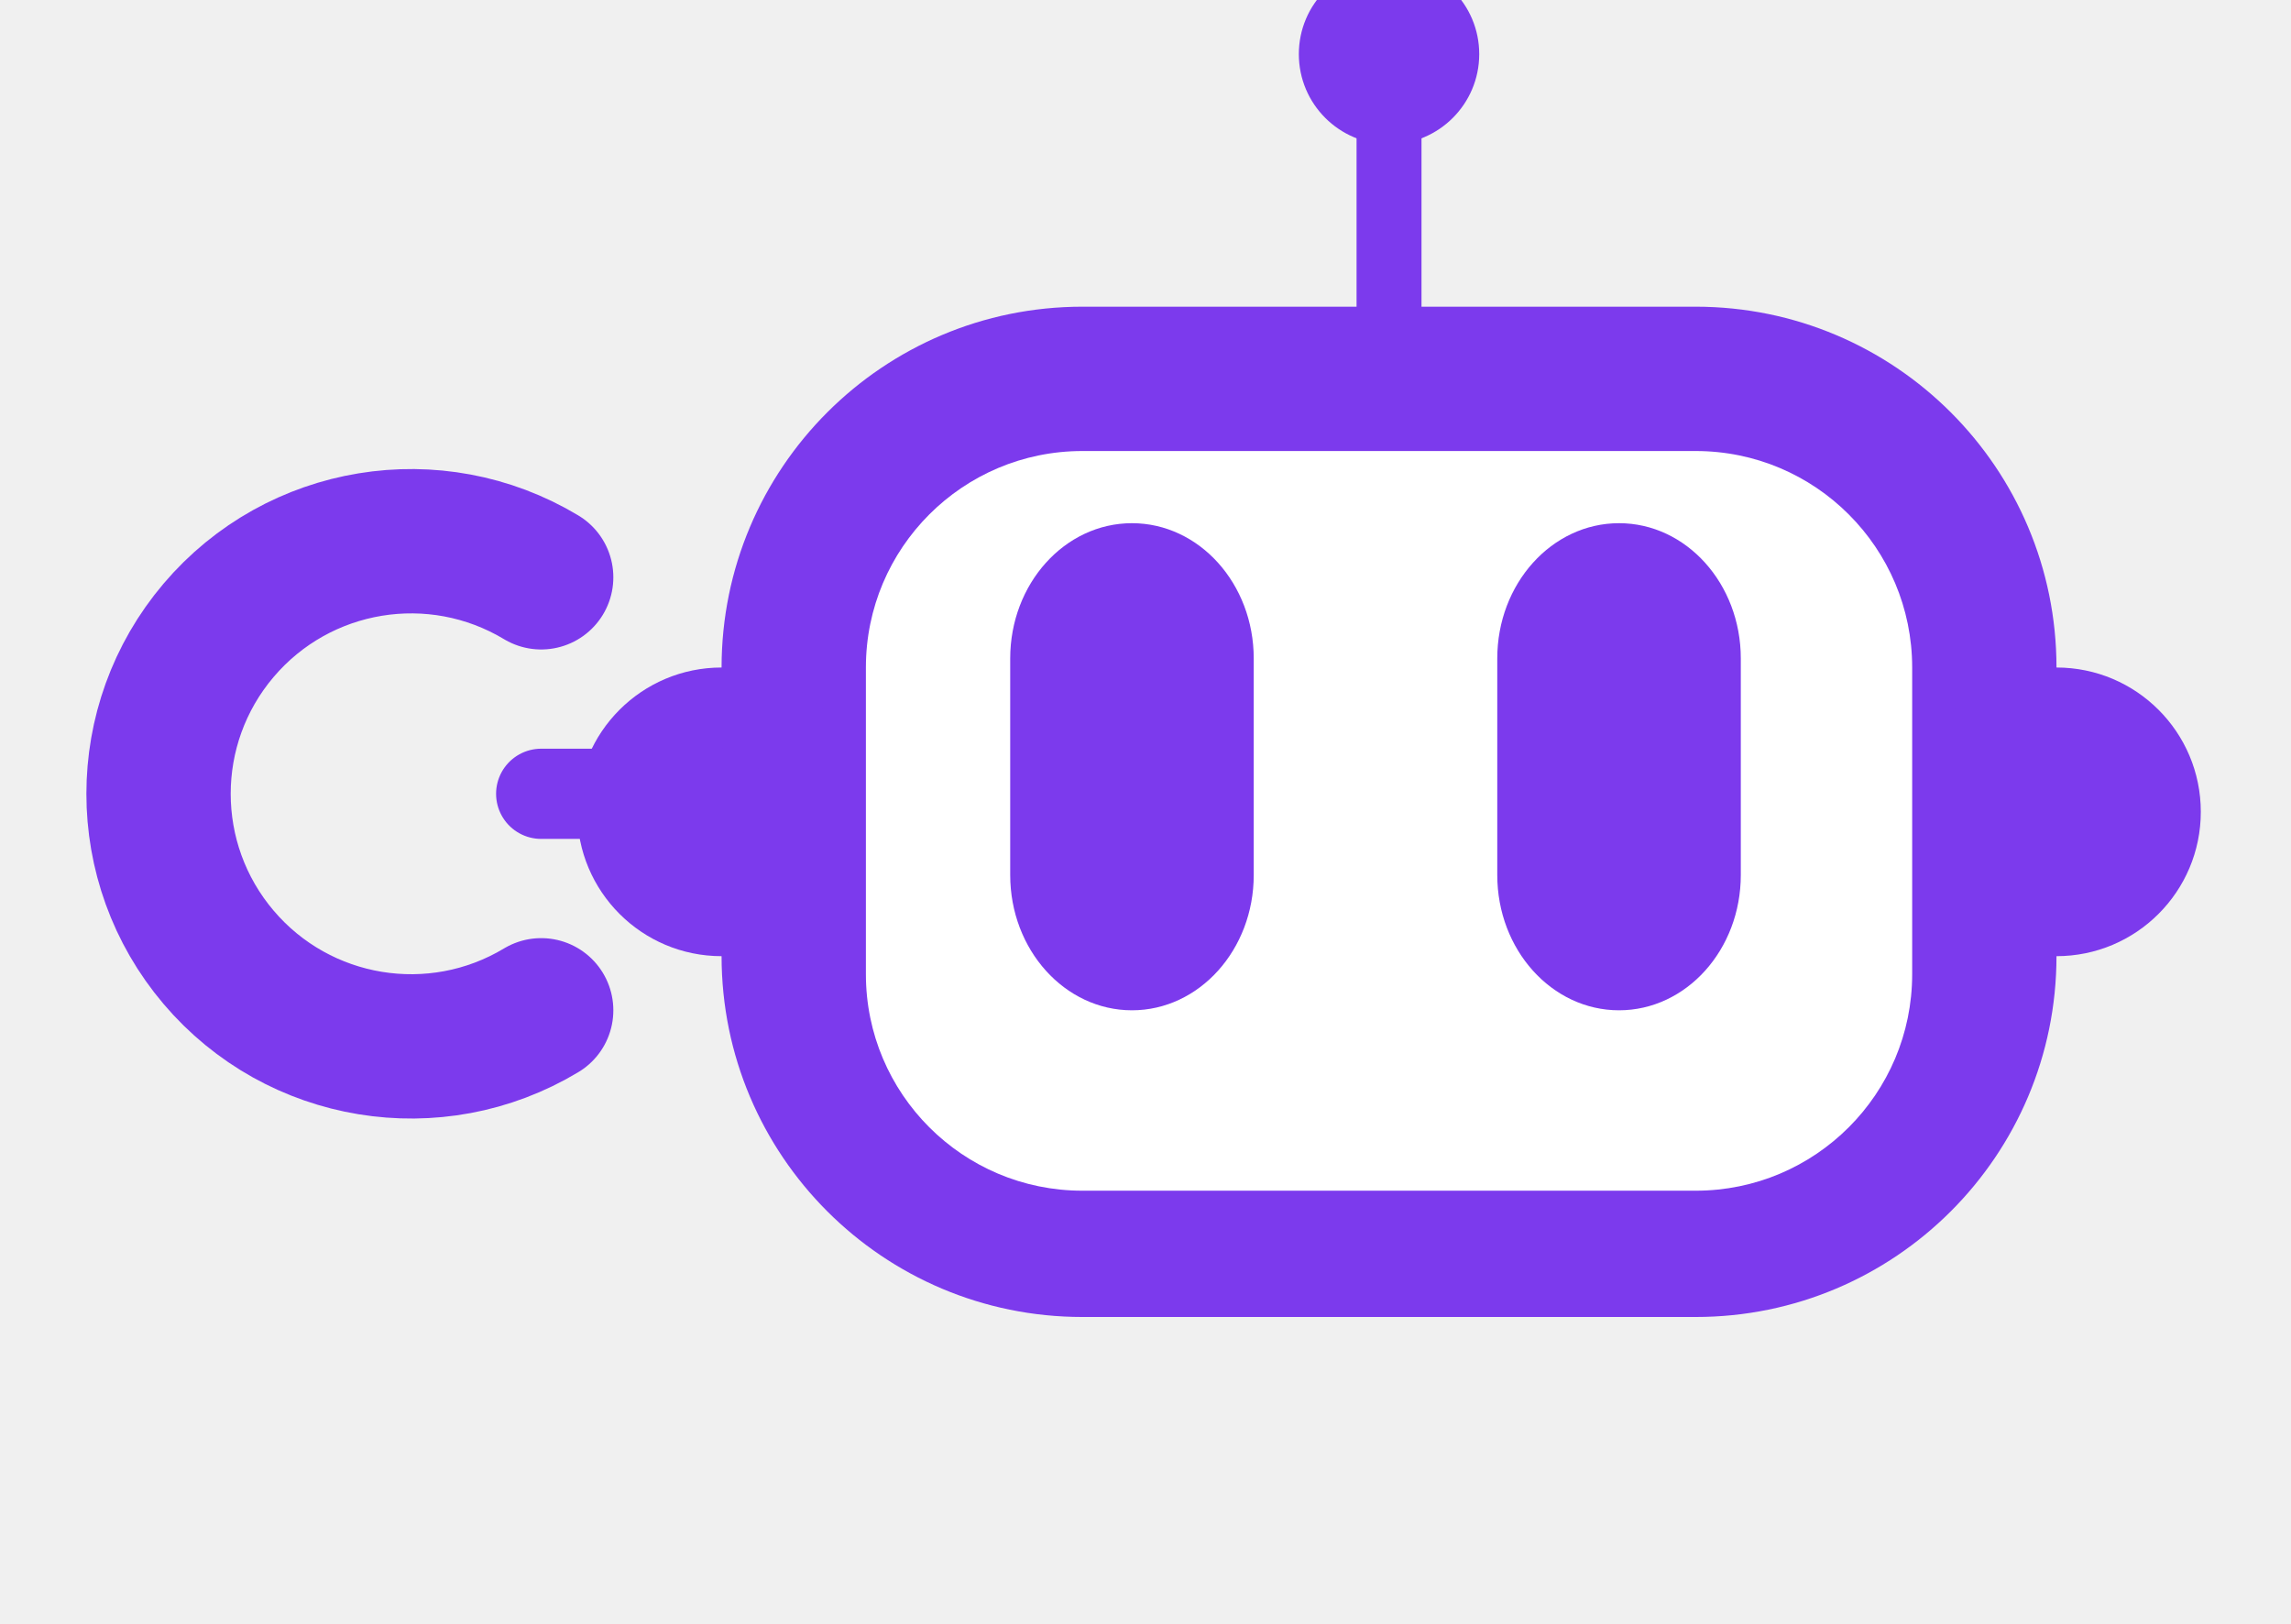
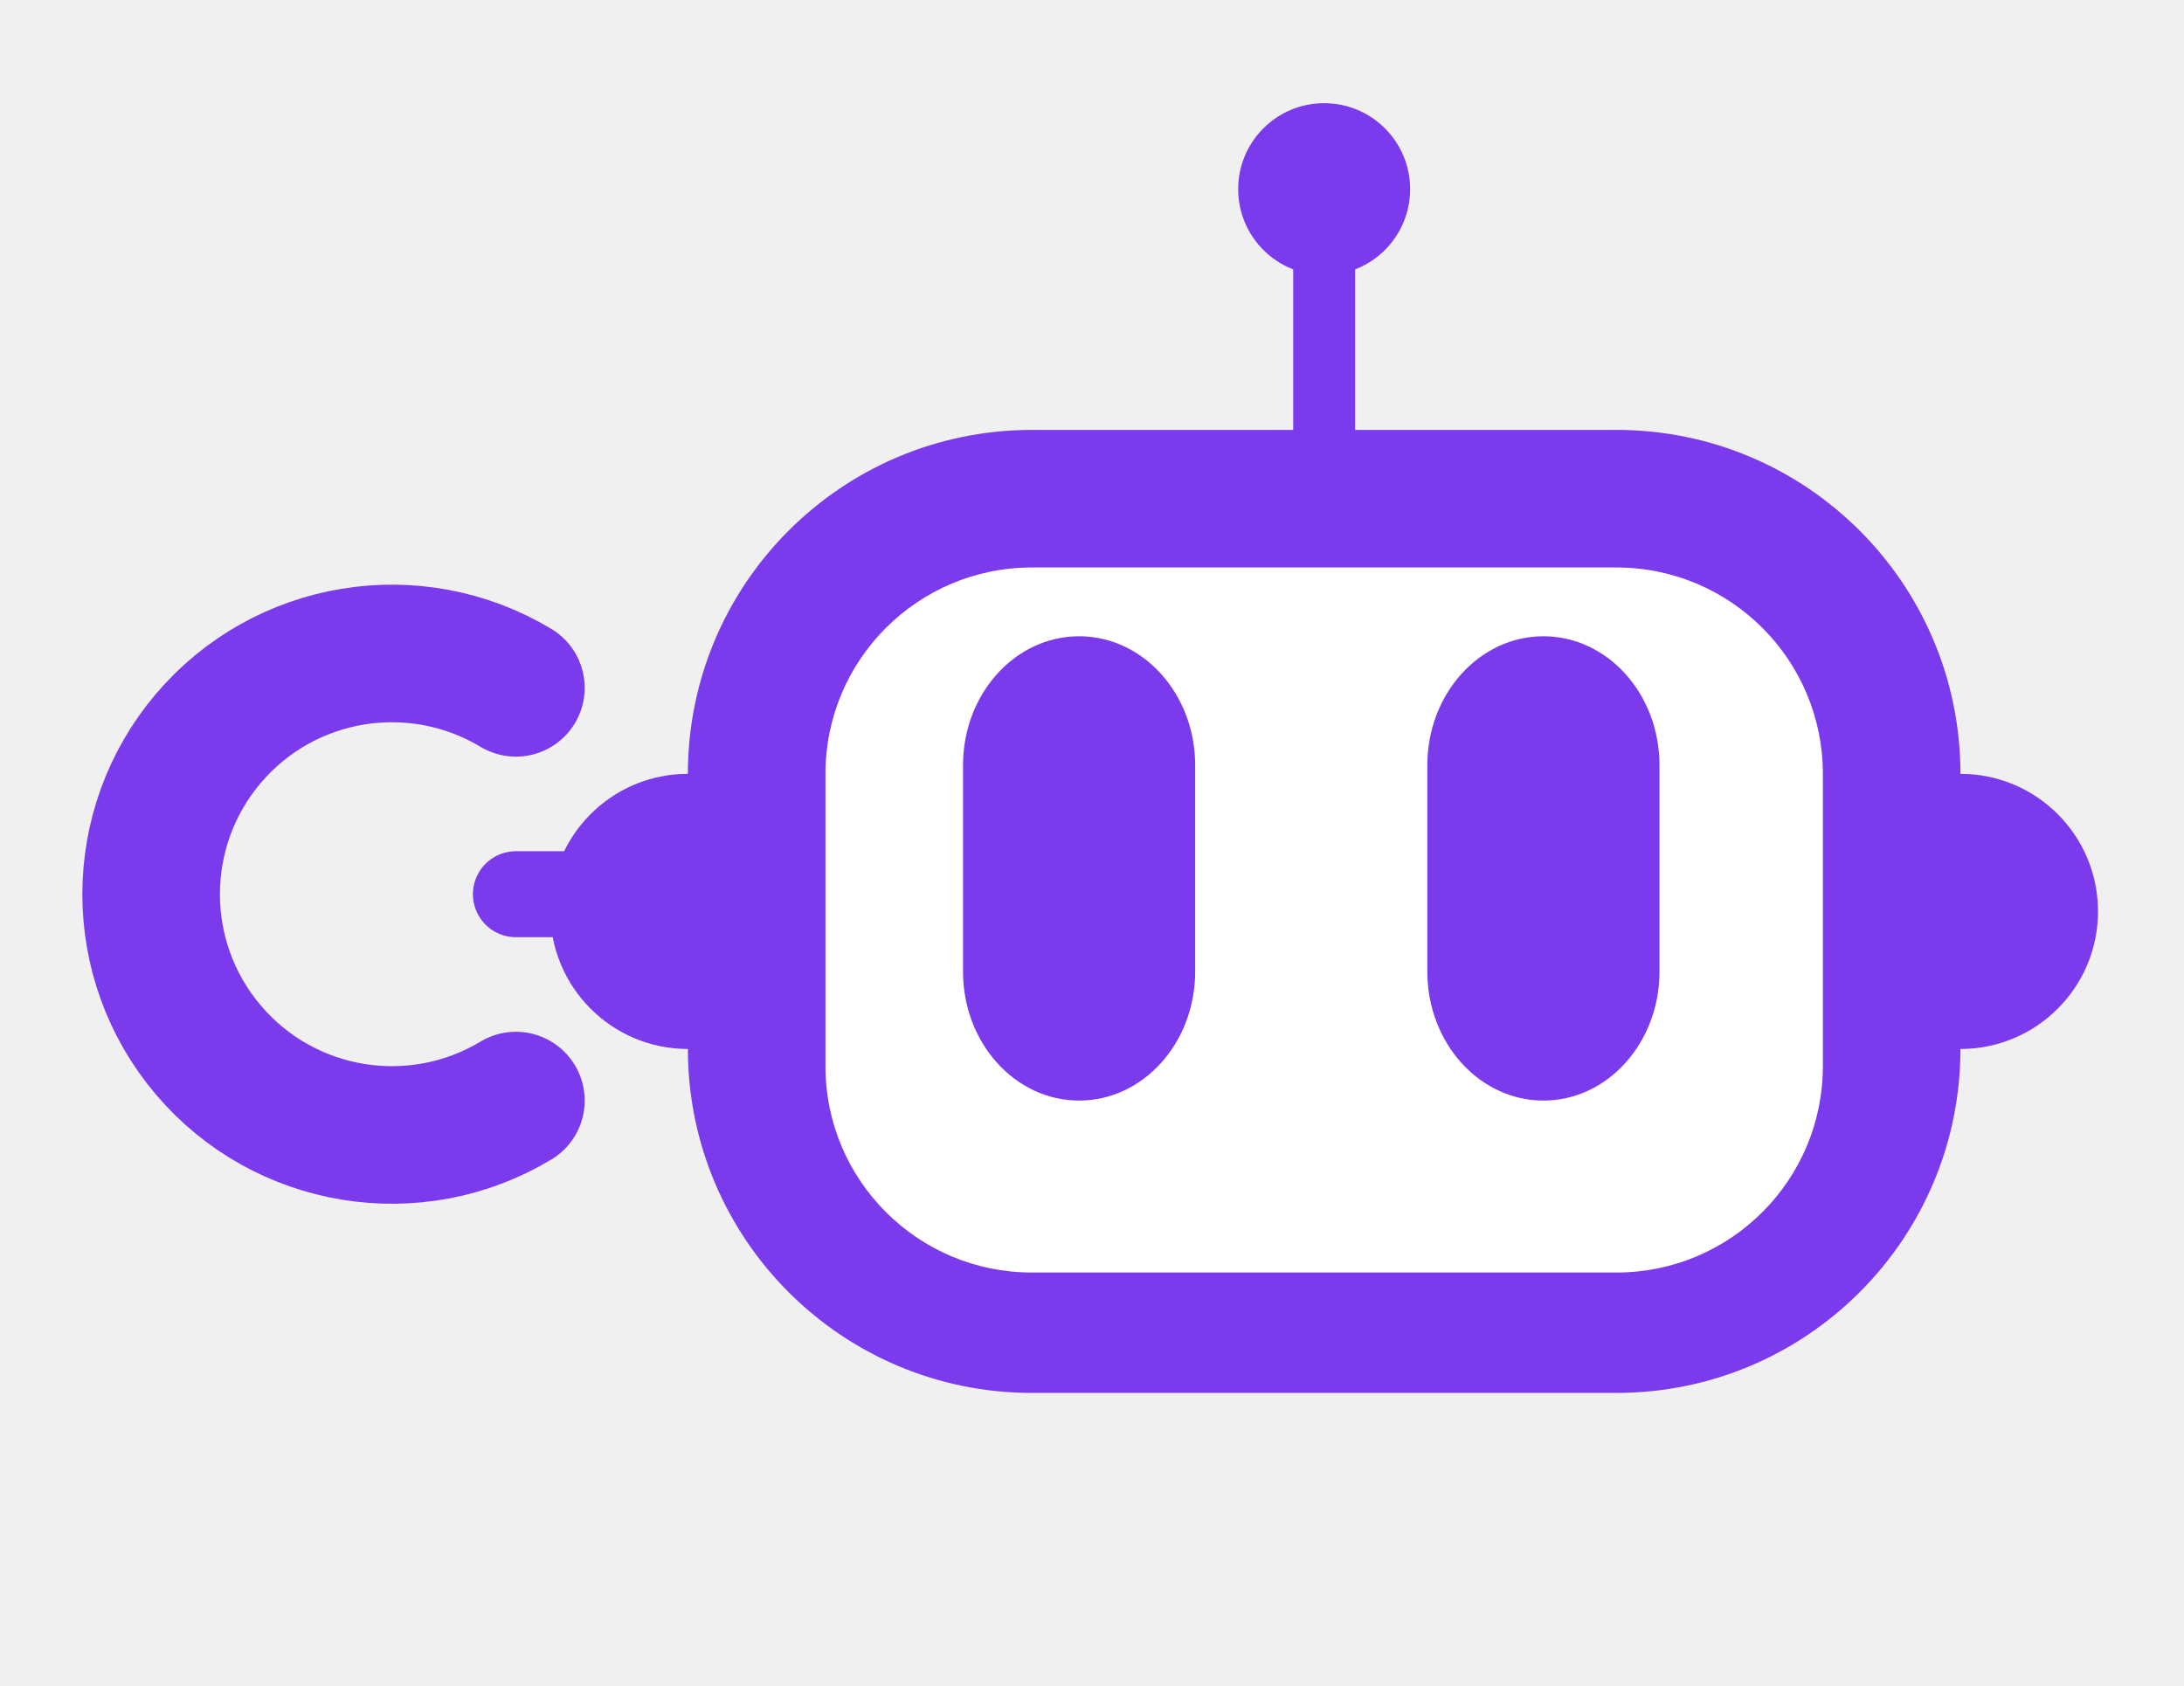
- <svg xmlns="http://www.w3.org/2000/svg" viewBox="-12 0 127 90" fill="none">
+ <svg xmlns="http://www.w3.org/2000/svg" viewBox="-12 -8 127 98" fill="none">
  <line x1="65" y1="17" x2="65" y2="6" stroke="#7c3aed" stroke-width="3.6" stroke-linecap="round" />
  <circle cx="65" cy="3" r="5" fill="#7c3aed" />
  <rect x="28" y="17" width="74" height="56" rx="20" fill="#7c3aed" />
  <circle cx="28" cy="45" r="8" fill="#7c3aed" />
  <circle cx="102" cy="45" r="8" fill="#7c3aed" />
  <rect x="36" y="25" width="58" height="41" rx="12" fill="white" />
  <rect x="44" y="29" width="13.5" height="27" rx="7.5" fill="#7c3aed">
    <animate attributeName="height" values="27;27;3;27;27" keyTimes="0;0.55;0.6;0.65;1" dur="4s" repeatCount="indefinite" />
    <animate attributeName="y" values="29;29;41.5;29;29" keyTimes="0;0.55;0.6;0.65;1" dur="4s" repeatCount="indefinite" />
    <animate attributeName="x" values="44;47;47;44;41;41;44;44" keyTimes="0;0.15;0.3;0.4;0.5;0.65;0.75;1" dur="4s" repeatCount="indefinite" />
  </rect>
  <rect x="71" y="29" width="13.5" height="27" rx="7.5" fill="#7c3aed">
    <animate attributeName="height" values="27;27;3;27;27" keyTimes="0;0.55;0.6;0.65;1" dur="4s" repeatCount="indefinite" />
    <animate attributeName="y" values="29;29;41.5;29;29" keyTimes="0;0.55;0.6;0.65;1" dur="4s" repeatCount="indefinite" />
    <animate attributeName="x" values="71;74;74;71;68;68;71;71" keyTimes="0;0.15;0.3;0.4;0.5;0.65;0.75;1" dur="4s" repeatCount="indefinite" />
  </rect>
  <line x1="28" y1="44" x2="18" y2="44" stroke="#7c3aed" stroke-width="5" stroke-linecap="round" />
  <g>
    <path d="M18 32 A14 14 0 1 0 18 56" stroke="#7c3aed" stroke-width="8" stroke-linecap="round" fill="none" />
    <animateTransform attributeName="transform" type="rotate" values="0 18 44; 20 18 44; 20 18 44; 0 18 44; 0 18 44" keyTimes="0; 0.12; 0.35; 0.5; 1" calcMode="spline" keySplines="0.2 0 0.2 1; 0 0 1 1; 0.4 0 0.2 1; 0 0 1 1" dur="2.4s" repeatCount="indefinite" />
  </g>
</svg>
